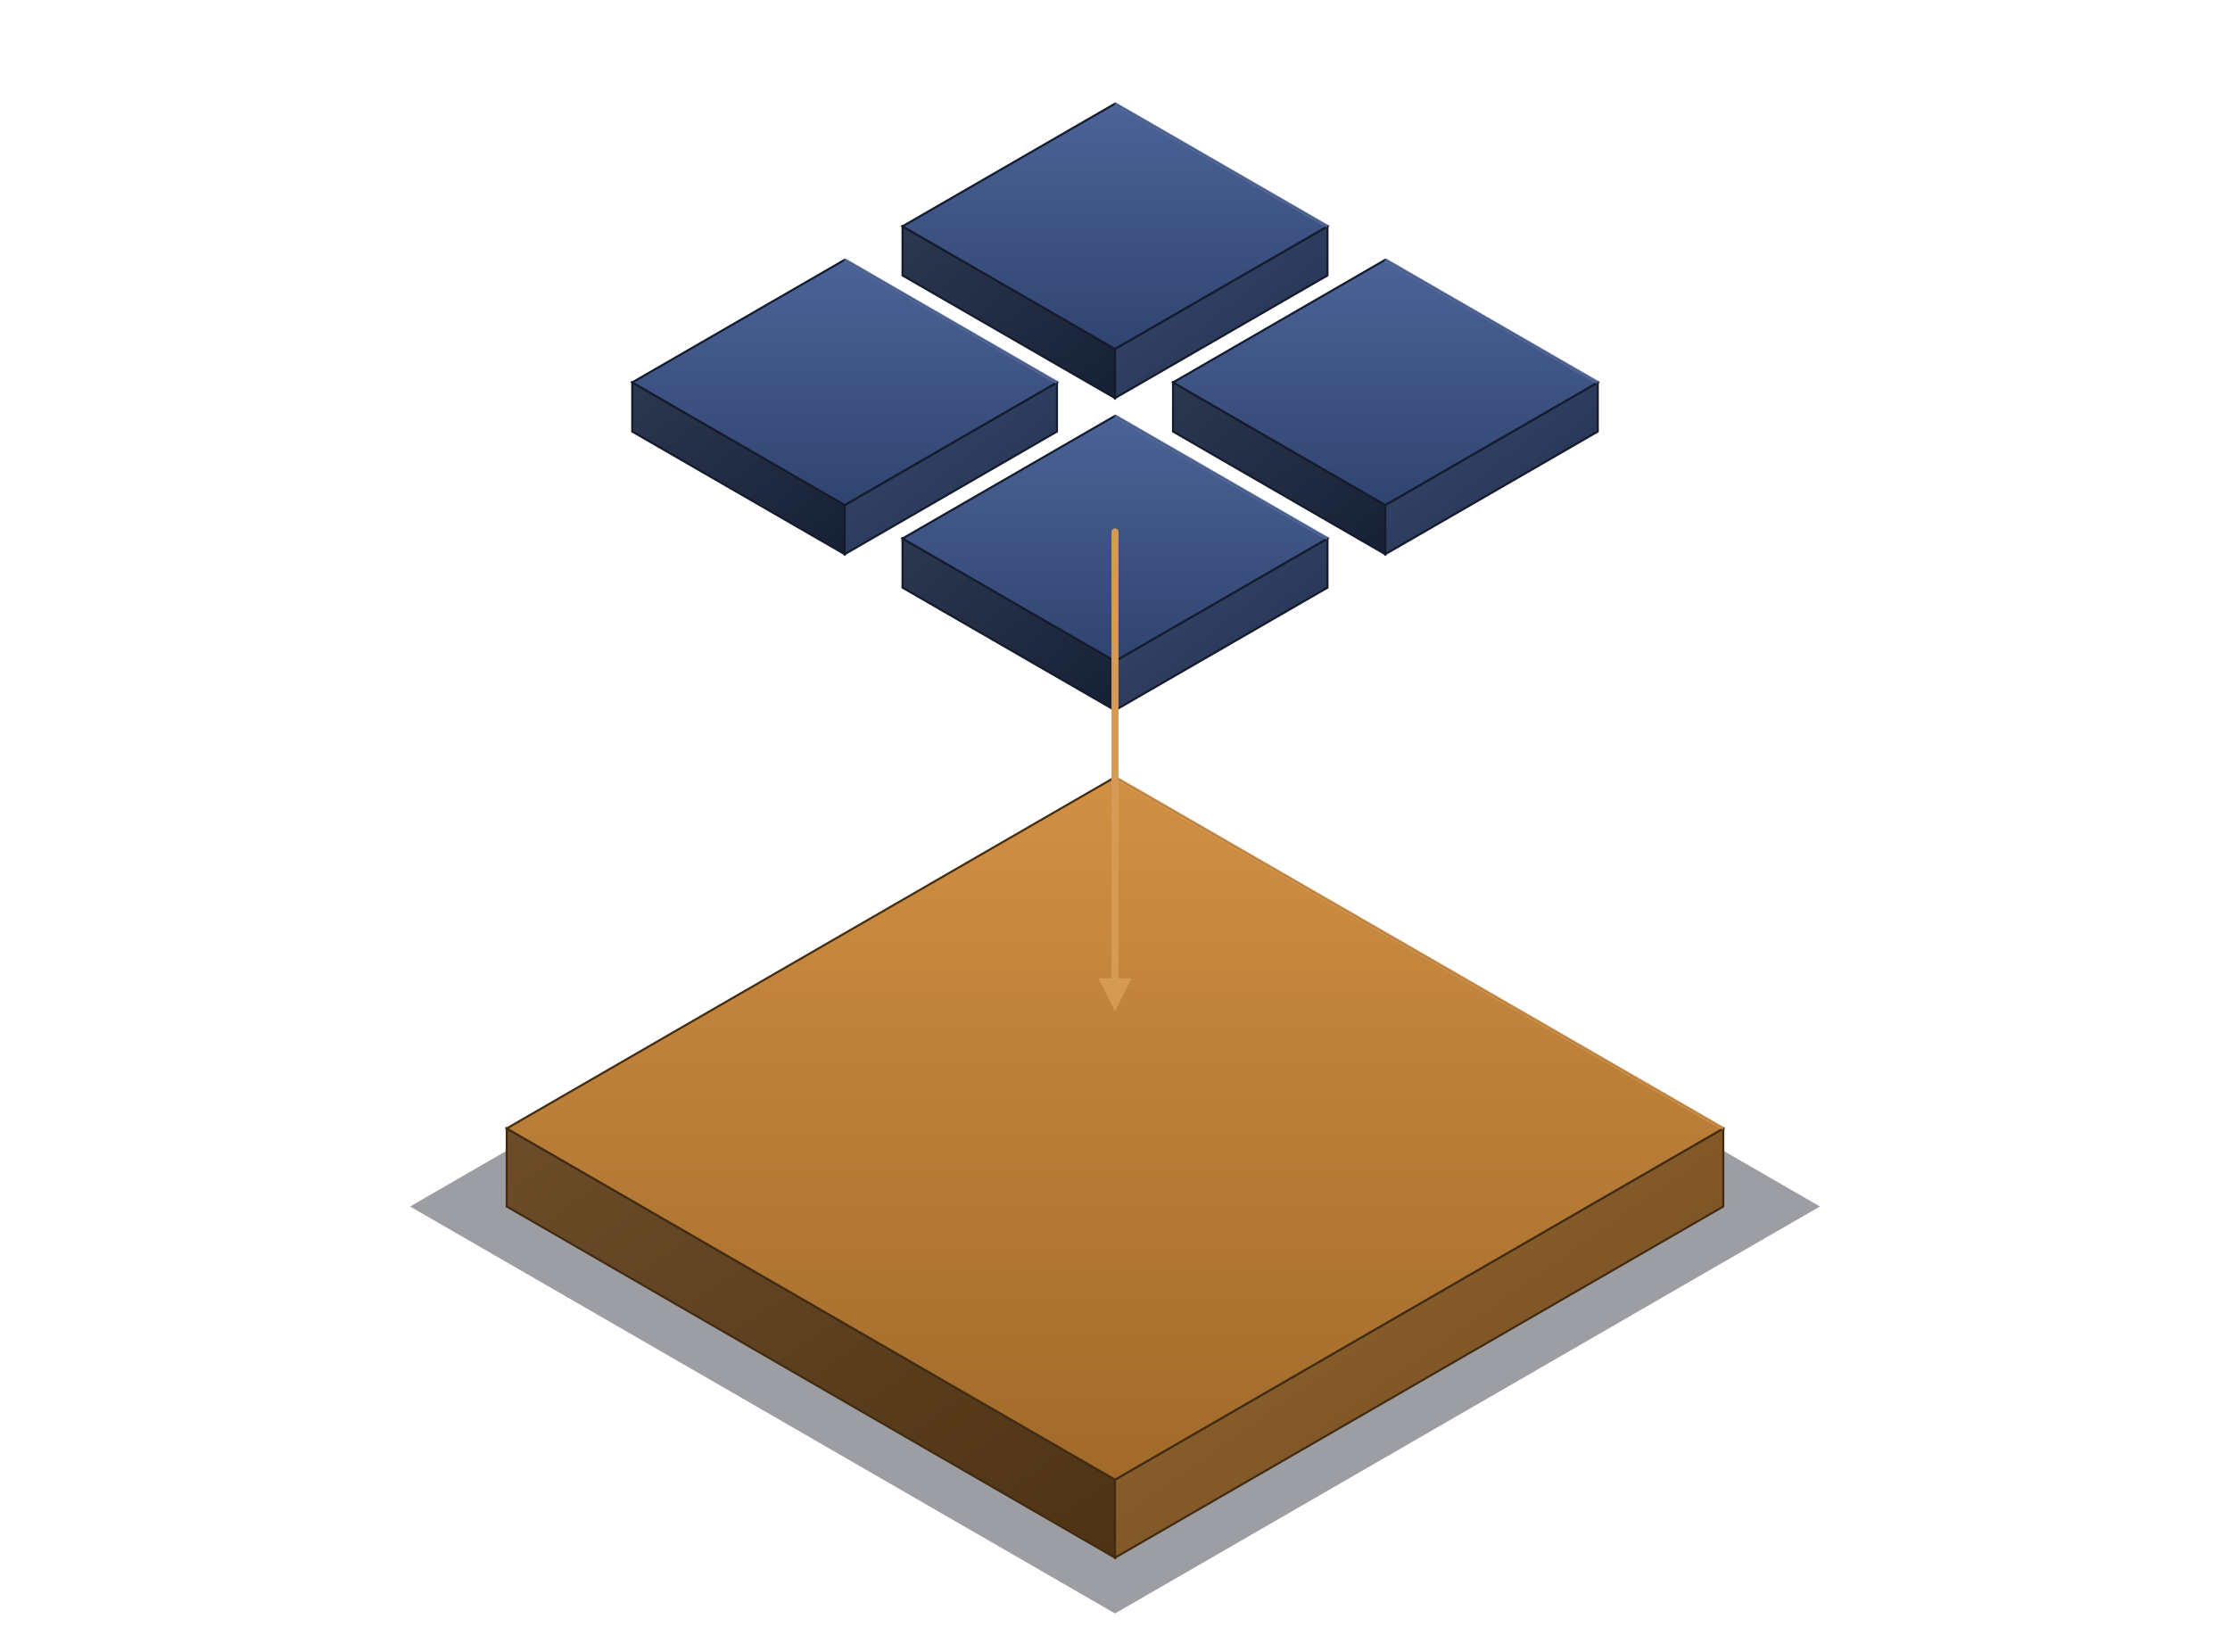
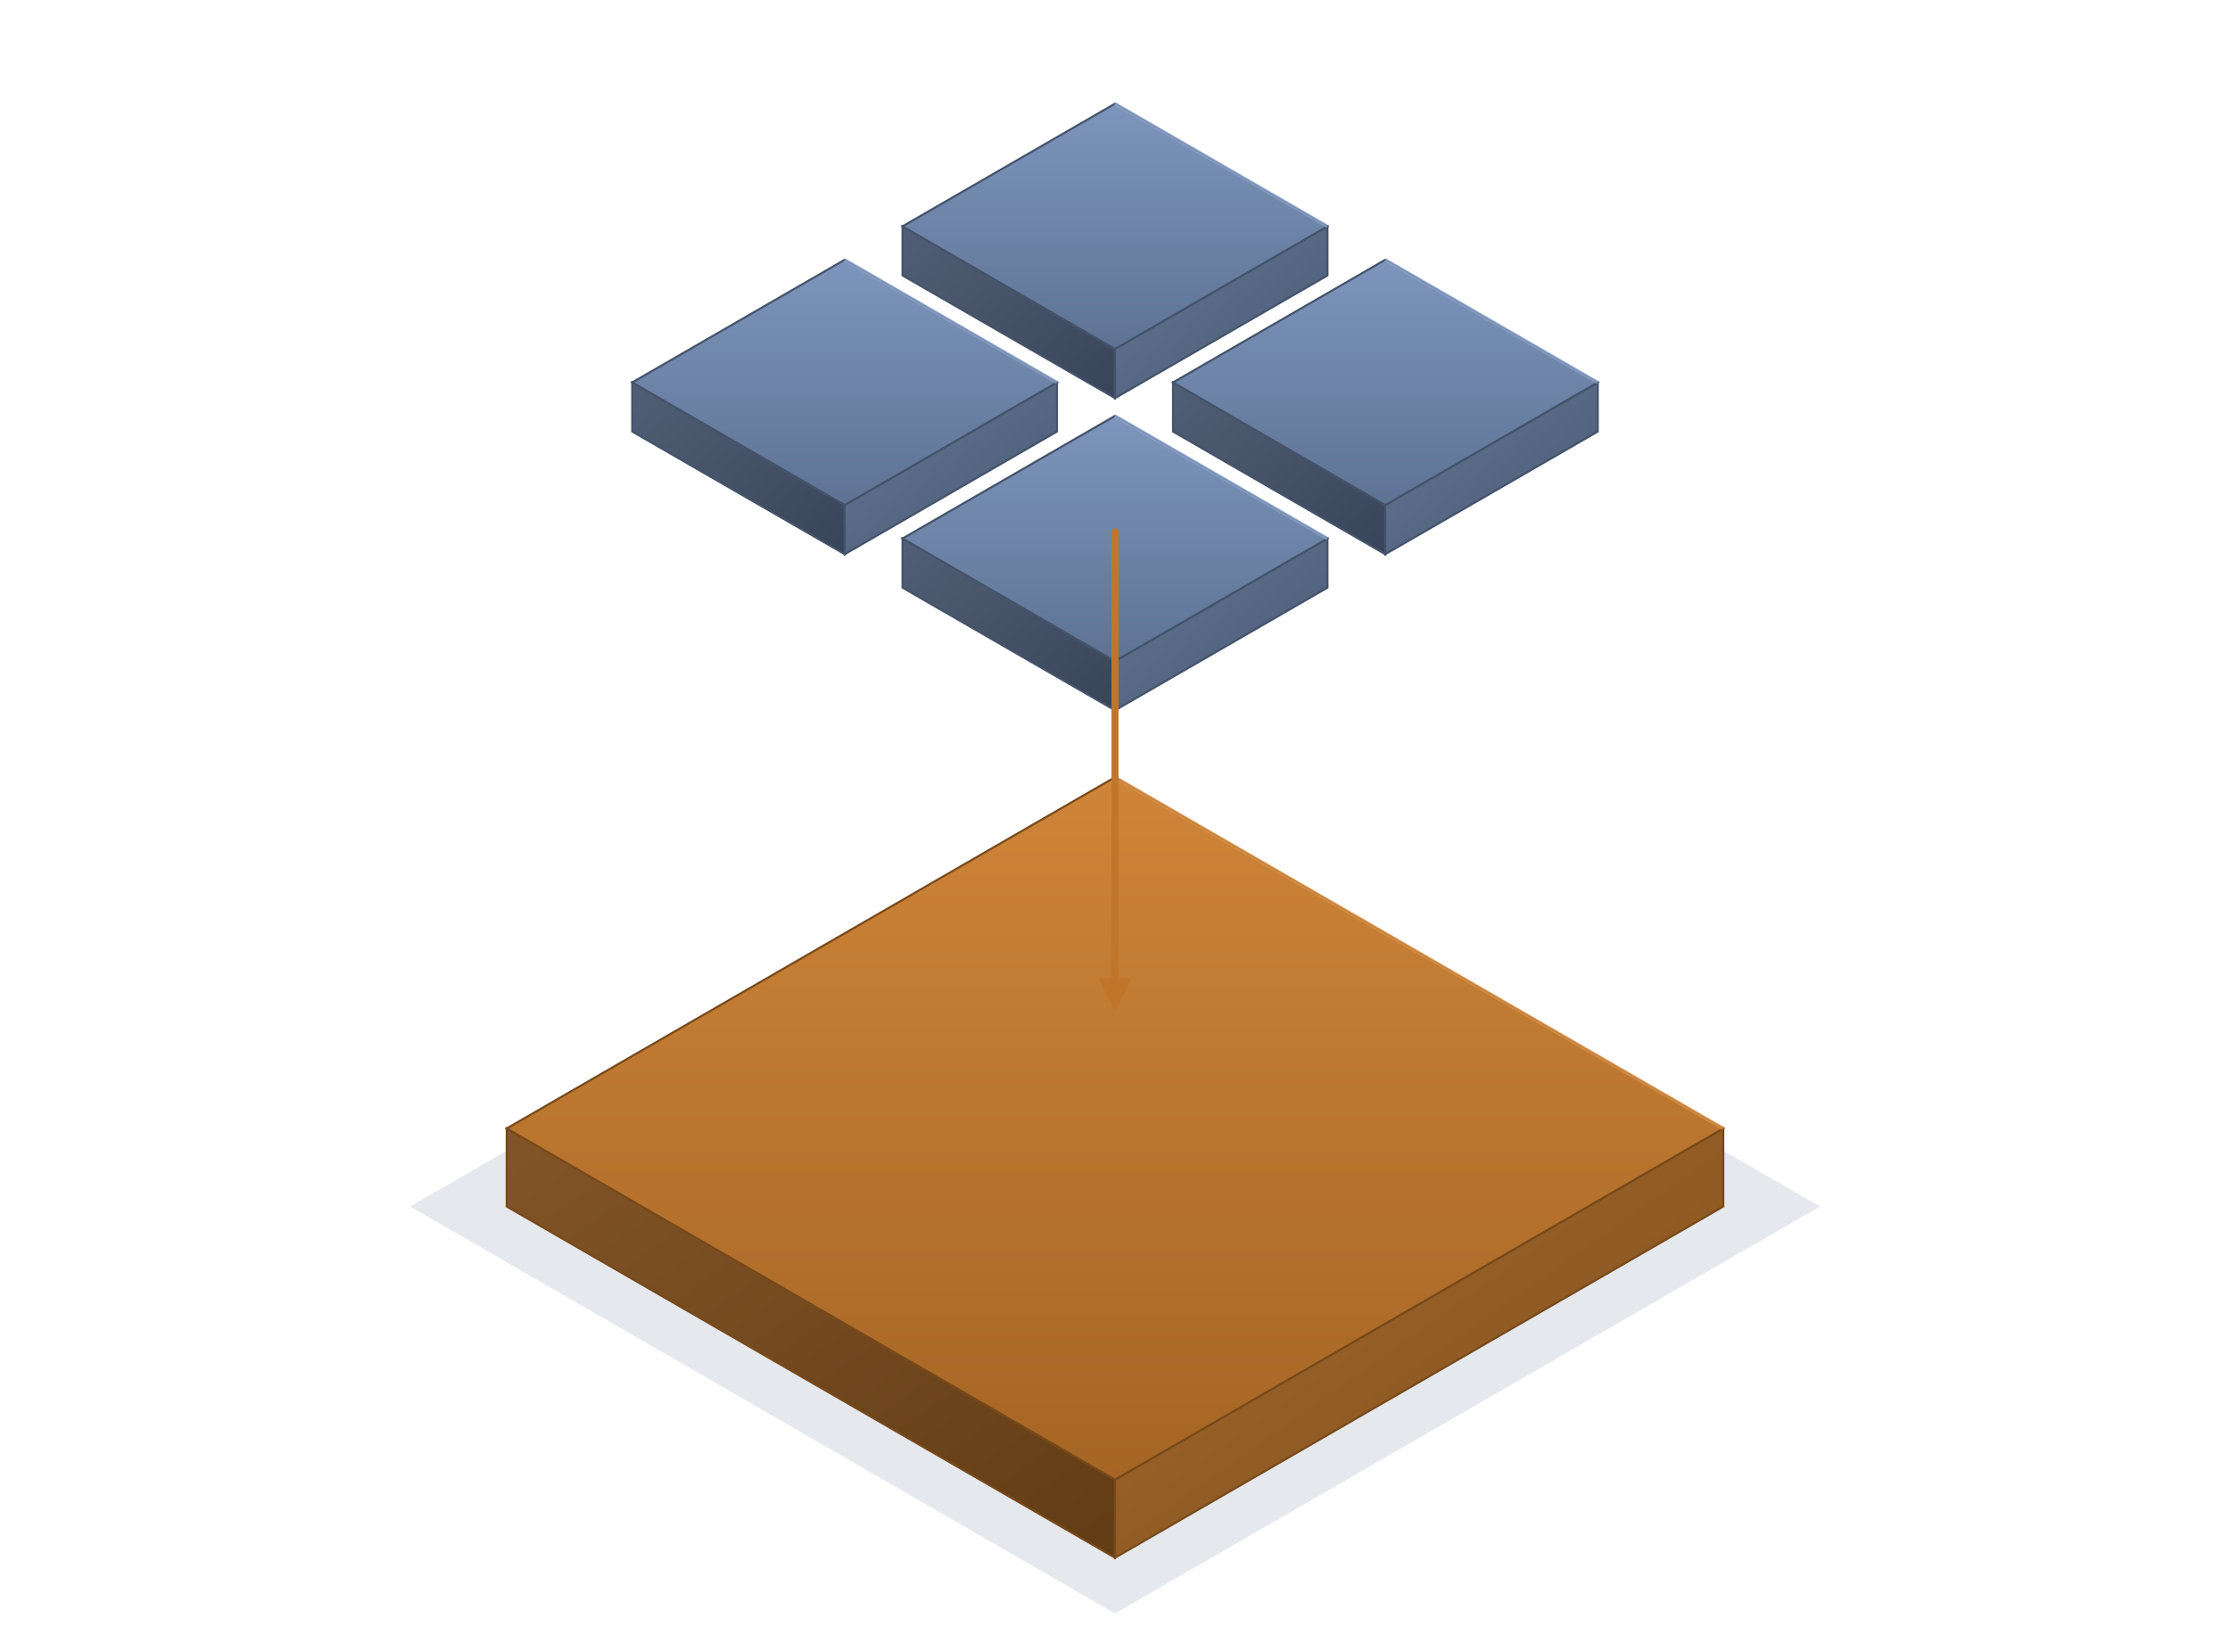
<svg xmlns="http://www.w3.org/2000/svg" viewBox="0 0 1080 800" width="1080" height="800" role="img" aria-label="Четыре формы обследования сводятся в одну таблицу домохозяйств">
  <defs>
    <linearGradient id="c1" x1="0%" y1="0%" x2="100%" y2="100%">
-       <stop offset="0%" stop-color="#2C3851" />
-       <stop offset="100%" stop-color="#162035" />
+       <stop offset="0%" stop-color="#515F76" />
+       <stop offset="100%" stop-color="#384458" />
    </linearGradient>
    <linearGradient id="c2" x1="0%" y1="0%" x2="100%" y2="100%">
-       <stop offset="0%" stop-color="#394A6E" />
-       <stop offset="100%" stop-color="#212F4E" />
+       <stop offset="0%" stop-color="#647795" />
+       <stop offset="100%" stop-color="#495973" />
    </linearGradient>
    <linearGradient id="c3" x1="0%" y1="0%" x2="0%" y2="100%">
-       <stop offset="0%" stop-color="#4B6397" />
-       <stop offset="100%" stop-color="#304470" />
+       <stop offset="0%" stop-color="#7D95BC" />
+       <stop offset="100%" stop-color="#5E7394" />
    </linearGradient>
    <linearGradient id="c4" x1="0%" y1="0%" x2="100%" y2="100%">
-       <stop offset="0%" stop-color="#2C3851" />
-       <stop offset="100%" stop-color="#162035" />
+       <stop offset="0%" stop-color="#515F76" />
+       <stop offset="100%" stop-color="#384458" />
    </linearGradient>
    <linearGradient id="c5" x1="0%" y1="0%" x2="100%" y2="100%">
-       <stop offset="0%" stop-color="#394A6E" />
-       <stop offset="100%" stop-color="#212F4E" />
+       <stop offset="0%" stop-color="#647795" />
+       <stop offset="100%" stop-color="#495973" />
    </linearGradient>
    <linearGradient id="c6" x1="0%" y1="0%" x2="0%" y2="100%">
-       <stop offset="0%" stop-color="#4B6397" />
-       <stop offset="100%" stop-color="#304470" />
+       <stop offset="0%" stop-color="#7D95BC" />
+       <stop offset="100%" stop-color="#5E7394" />
    </linearGradient>
    <linearGradient id="c7" x1="0%" y1="0%" x2="100%" y2="100%">
-       <stop offset="0%" stop-color="#2C3851" />
-       <stop offset="100%" stop-color="#162035" />
+       <stop offset="0%" stop-color="#515F76" />
+       <stop offset="100%" stop-color="#384458" />
    </linearGradient>
    <linearGradient id="c8" x1="0%" y1="0%" x2="100%" y2="100%">
-       <stop offset="0%" stop-color="#394A6E" />
-       <stop offset="100%" stop-color="#212F4E" />
+       <stop offset="0%" stop-color="#647795" />
+       <stop offset="100%" stop-color="#495973" />
    </linearGradient>
    <linearGradient id="c9" x1="0%" y1="0%" x2="0%" y2="100%">
-       <stop offset="0%" stop-color="#4B6397" />
-       <stop offset="100%" stop-color="#304470" />
+       <stop offset="0%" stop-color="#7D95BC" />
+       <stop offset="100%" stop-color="#5E7394" />
    </linearGradient>
    <linearGradient id="c10" x1="0%" y1="0%" x2="100%" y2="100%">
-       <stop offset="0%" stop-color="#2C3851" />
-       <stop offset="100%" stop-color="#162035" />
+       <stop offset="0%" stop-color="#515F76" />
+       <stop offset="100%" stop-color="#384458" />
    </linearGradient>
    <linearGradient id="c11" x1="0%" y1="0%" x2="100%" y2="100%">
-       <stop offset="0%" stop-color="#394A6E" />
-       <stop offset="100%" stop-color="#212F4E" />
+       <stop offset="0%" stop-color="#647795" />
+       <stop offset="100%" stop-color="#495973" />
    </linearGradient>
    <linearGradient id="c12" x1="0%" y1="0%" x2="0%" y2="100%">
-       <stop offset="0%" stop-color="#4B6397" />
-       <stop offset="100%" stop-color="#304470" />
+       <stop offset="0%" stop-color="#7D95BC" />
+       <stop offset="100%" stop-color="#5E7394" />
    </linearGradient>
    <linearGradient id="c13" x1="0%" y1="0%" x2="100%" y2="100%">
-       <stop offset="0%" stop-color="#6D4D29" />
-       <stop offset="100%" stop-color="#4D3214" />
+       <stop offset="0%" stop-color="#825528" />
+       <stop offset="100%" stop-color="#623C15" />
    </linearGradient>
    <linearGradient id="c14" x1="0%" y1="0%" x2="100%" y2="100%">
-       <stop offset="0%" stop-color="#976934" />
-       <stop offset="100%" stop-color="#70491D" />
+       <stop offset="0%" stop-color="#A46B2F" />
+       <stop offset="100%" stop-color="#804F1B" />
    </linearGradient>
    <linearGradient id="c15" x1="0%" y1="0%" x2="0%" y2="100%">
-       <stop offset="0%" stop-color="#D19044" />
-       <stop offset="100%" stop-color="#A16A2A" />
+       <stop offset="0%" stop-color="#CF8539" />
+       <stop offset="100%" stop-color="#A56524" />
    </linearGradient>
  </defs>
-   <polygon points="437.1,109.6 540.0,169.0 540.0,192.8 437.1,133.4" fill="url(#c1)" stroke="#131B2D" stroke-width="1" />
-   <polygon points="642.9,109.6 540.0,169.0 540.0,192.8 642.9,133.4" fill="url(#c2)" stroke="#131B2D" stroke-width="1" />
-   <polygon points="540.0,50.2 642.9,109.6 540.0,169.0 437.1,109.6" fill="url(#c3)" stroke="#131B2D" stroke-width="1" />
-   <polyline points="540.0,50.2 642.9,109.6" fill="none" stroke="#627AAE" stroke-width="1.6" opacity="0.70" />
-   <polygon points="568.1,185.2 670.9,244.6 670.9,268.4 568.1,209.0" fill="url(#c4)" stroke="#131B2D" stroke-width="1" />
-   <polygon points="773.8,185.2 670.9,244.6 670.9,268.4 773.8,209.0" fill="url(#c5)" stroke="#131B2D" stroke-width="1" />
-   <polygon points="670.9,125.8 773.8,185.2 670.9,244.6 568.1,185.2" fill="url(#c6)" stroke="#131B2D" stroke-width="1" />
-   <polyline points="670.9,125.8 773.8,185.2" fill="none" stroke="#627AAE" stroke-width="1.6" opacity="0.70" />
-   <polygon points="306.2,185.2 409.1,244.6 409.1,268.4 306.2,209.0" fill="url(#c7)" stroke="#131B2D" stroke-width="1" />
-   <polygon points="511.9,185.2 409.1,244.6 409.1,268.4 511.9,209.0" fill="url(#c8)" stroke="#131B2D" stroke-width="1" />
-   <polygon points="409.1,125.8 511.9,185.2 409.1,244.6 306.2,185.2" fill="url(#c9)" stroke="#131B2D" stroke-width="1" />
-   <polyline points="409.1,125.8 511.9,185.2" fill="none" stroke="#627AAE" stroke-width="1.6" opacity="0.70" />
-   <polygon points="437.1,260.8 540.0,320.2 540.0,344.0 437.1,284.6" fill="url(#c10)" stroke="#131B2D" stroke-width="1" />
-   <polygon points="642.9,260.8 540.0,320.2 540.0,344.0 642.9,284.6" fill="url(#c11)" stroke="#131B2D" stroke-width="1" />
-   <polygon points="540.0,201.4 642.9,260.8 540.0,320.2 437.1,260.8" fill="url(#c12)" stroke="#131B2D" stroke-width="1" />
-   <polyline points="540.0,201.4 642.9,260.8" fill="none" stroke="#627AAE" stroke-width="1.6" opacity="0.70" />
-   <polygon points="540.0,387.2 881.4,584.3 540.0,781.4 198.6,584.3" fill="#070C18" opacity="0.4" />
-   <polygon points="245.4,546.5 540.0,716.6 540.0,754.4 245.4,584.3" fill="url(#c13)" stroke="#412B11" stroke-width="1" />
-   <polygon points="834.6,546.5 540.0,716.6 540.0,754.4 834.6,584.3" fill="url(#c14)" stroke="#412B11" stroke-width="1" />
-   <polygon points="540.0,376.4 834.6,546.5 540.0,716.6 245.4,546.5" fill="url(#c15)" stroke="#412B11" stroke-width="1" />
-   <polyline points="540.0,376.4 834.6,546.5" fill="none" stroke="#E8A75B" stroke-width="1.6" opacity="0.70" />
-   <line x1="540.0" y1="257.6" x2="540.0" y2="473.8" stroke="#D69A55" stroke-width="3.4" stroke-linecap="round" />
-   <polygon points="540.0,489.8 532.0,473.8 548.0,473.8" fill="#D69A55" />
+   <polygon points="437.1,109.6 540.0,169.0 540.0,192.8 437.1,133.4" fill="url(#c1)" stroke="#44536B" stroke-width="1" />
+   <polygon points="642.9,109.6 540.0,169.0 540.0,192.8 642.9,133.4" fill="url(#c2)" stroke="#44536B" stroke-width="1" />
+   <polygon points="540.0,50.2 642.9,109.6 540.0,169.0 437.1,109.6" fill="url(#c3)" stroke="#44536B" stroke-width="1" />
+   <polyline points="540.0,50.2 642.9,109.6" fill="none" stroke="#96AED5" stroke-width="1.6" opacity="0.70" />
+   <polygon points="568.1,185.2 670.9,244.6 670.9,268.4 568.1,209.0" fill="url(#c4)" stroke="#44536B" stroke-width="1" />
+   <polygon points="773.8,185.2 670.9,244.6 670.9,268.4 773.8,209.0" fill="url(#c5)" stroke="#44536B" stroke-width="1" />
+   <polygon points="670.9,125.8 773.8,185.2 670.9,244.6 568.1,185.2" fill="url(#c6)" stroke="#44536B" stroke-width="1" />
+   <polyline points="670.9,125.8 773.8,185.2" fill="none" stroke="#96AED5" stroke-width="1.6" opacity="0.70" />
+   <polygon points="306.2,185.2 409.1,244.6 409.1,268.4 306.2,209.0" fill="url(#c7)" stroke="#44536B" stroke-width="1" />
+   <polygon points="511.9,185.2 409.1,244.6 409.1,268.4 511.9,209.0" fill="url(#c8)" stroke="#44536B" stroke-width="1" />
+   <polygon points="409.1,125.8 511.9,185.2 409.1,244.6 306.2,185.2" fill="url(#c9)" stroke="#44536B" stroke-width="1" />
+   <polyline points="409.1,125.8 511.9,185.2" fill="none" stroke="#96AED5" stroke-width="1.6" opacity="0.70" />
+   <polygon points="437.1,260.8 540.0,320.2 540.0,344.0 437.1,284.6" fill="url(#c10)" stroke="#44536B" stroke-width="1" />
+   <polygon points="642.9,260.8 540.0,320.2 540.0,344.0 642.9,284.6" fill="url(#c11)" stroke="#44536B" stroke-width="1" />
+   <polygon points="540.0,201.4 642.9,260.8 540.0,320.2 437.1,260.8" fill="url(#c12)" stroke="#44536B" stroke-width="1" />
+   <polyline points="540.0,201.4 642.9,260.8" fill="none" stroke="#96AED5" stroke-width="1.6" opacity="0.70" />
+   <polygon points="540.0,387.2 881.4,584.3 540.0,781.4 198.6,584.3" fill="#7B8AA3" opacity="0.2" />
+   <polygon points="245.4,546.5 540.0,716.6 540.0,754.4 245.4,584.3" fill="url(#c13)" stroke="#77491A" stroke-width="1" />
+   <polygon points="834.6,546.5 540.0,716.6 540.0,754.4 834.6,584.3" fill="url(#c14)" stroke="#77491A" stroke-width="1" />
+   <polygon points="540.0,376.4 834.6,546.5 540.0,716.6 245.4,546.5" fill="url(#c15)" stroke="#77491A" stroke-width="1" />
+   <polyline points="540.0,376.4 834.6,546.5" fill="none" stroke="#E89E52" stroke-width="1.6" opacity="0.70" />
+   <line x1="540.0" y1="257.6" x2="540.0" y2="473.8" stroke="#C0762A" stroke-width="3.4" stroke-linecap="round" />
+   <polygon points="540.0,489.8 532.0,473.8 548.0,473.8" fill="#C0762A" />
</svg>
